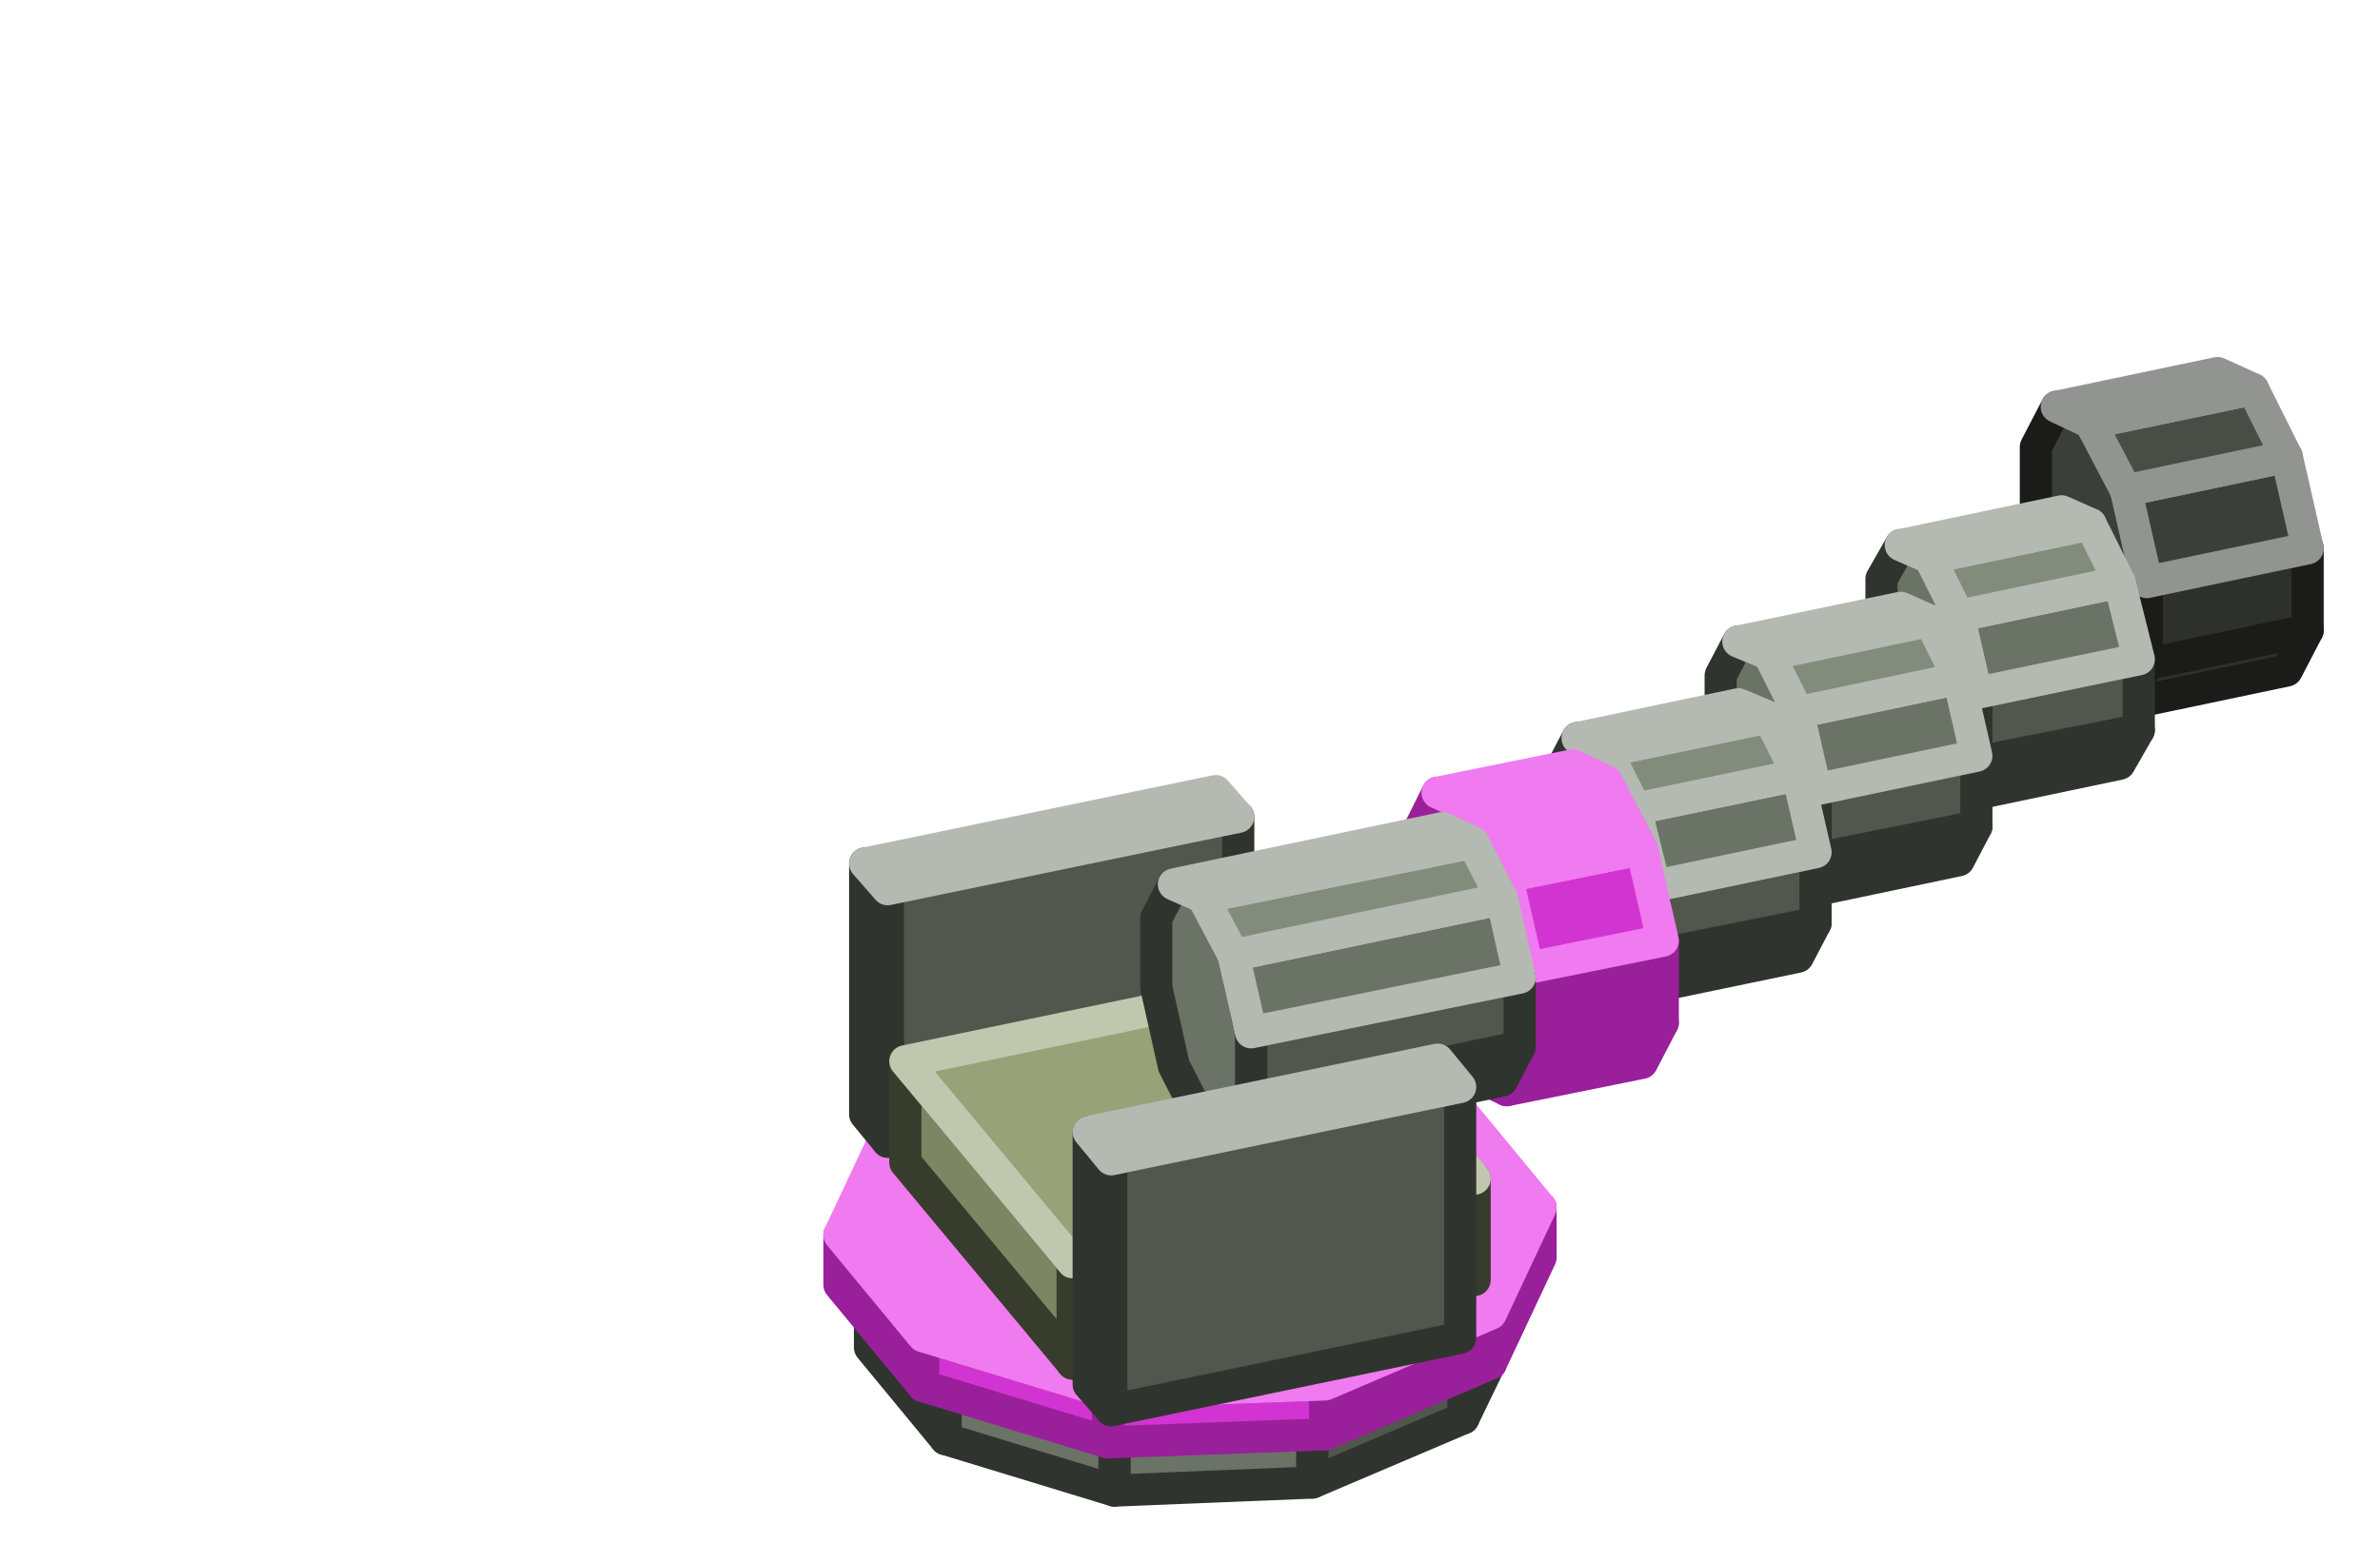
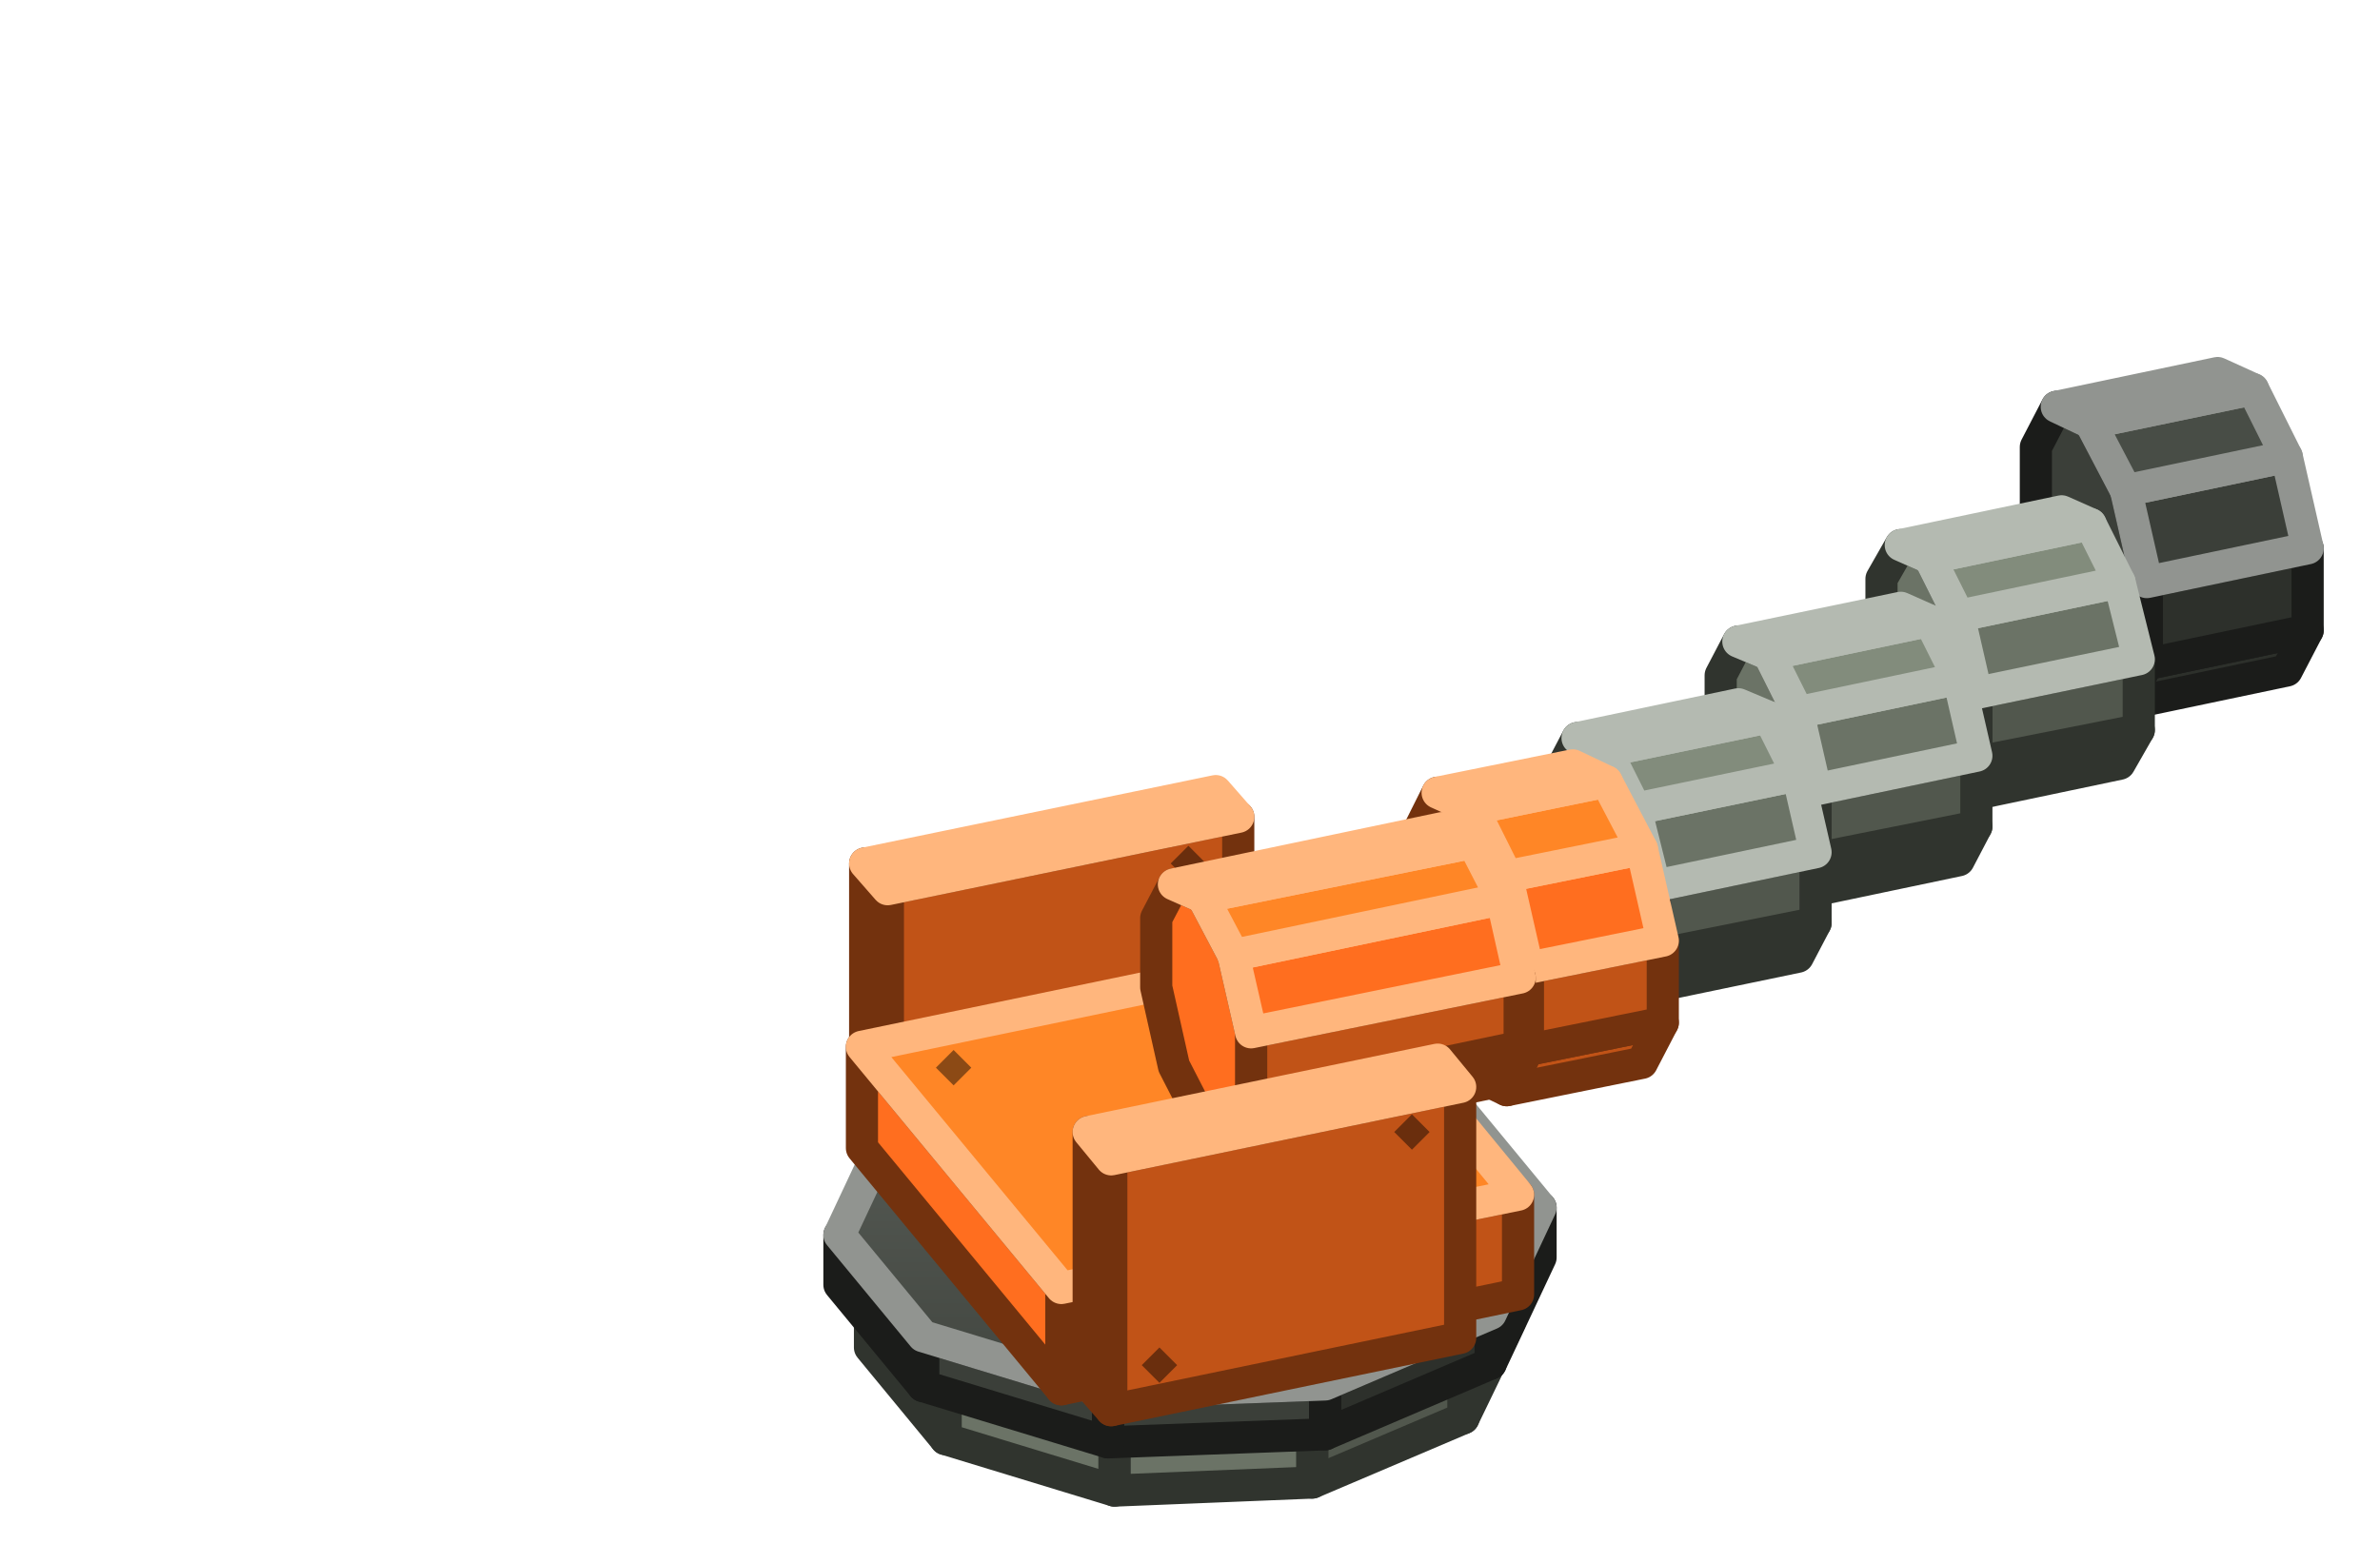
<svg xmlns="http://www.w3.org/2000/svg" width="148" height="96" viewBox="0 0 148 96">
+   <defs>
+     <linearGradient id="s0" x1="0" y1="0" x2="0" y2="1">
+       <stop offset="0" stop-color="#8F9889" />
+       <stop offset="1" stop-color="#778071" />
+     </linearGradient>
+     <linearGradient id="s1" x1="0" y1="0" x2="0" y2="1">
+       <stop offset="0" stop-color="#5A5F59" />
+       <stop offset="1" stop-color="#424640" />
+     </linearGradient>
+   </defs>
  <g stroke-width="2" stroke-linejoin="round">
    <polygon points="132.2,43.8 133.5,41.3 143.5,39.2 142.2,41.7" fill="#2D302B" stroke="#1B1C1A" />
    <polygon points="133.5,41.3 133.5,36.2 143.5,34.1 143.5,39.2" fill="#2D302B" stroke="#1B1C1A" />
    <polygon points="133.5,36.2 132.2,30.5 130,26.3 127.9,25.3 126.6,27.8 126.6,32.9 127.9,38.6 130,42.8 132.2,43.8 133.5,41.3" fill="#3B3F39" stroke="#1B1C1A" />
    <polygon points="133.5,36.2 132.2,30.5 142.2,28.4 143.5,34.1" fill="#3B3F39" stroke="#919490" />
    <polygon points="132.2,30.5 130,26.3 140.1,24.2 142.2,28.4" fill="#484D46" stroke="#919490" />
    <polygon points="130,26.3 127.9,25.3 137.9,23.2 140.1,24.2" fill="#484D46" stroke="#919490" />
    <polygon points="121.8,49.6 122.9,47.4 133,45.4 131.8,47.5" fill="#51574D" stroke="#30342E" />
    <polygon points="122.9,47.4 122.9,43.1 133,41 133,45.4" fill="#51574D" stroke="#30342E" />
    <polygon points="122.9,43.1 121.8,38.3 120,34.7 118.2,33.9 117,36 117,40.3 118.2,45.2 120,48.7 121.8,49.6 122.9,47.4" fill="#6B7366" stroke="#30342E" />
    <polygon points="122.9,43.1 121.8,38.3 131.8,36.2 133,41" fill="#6B7366" stroke="#B4BAB1" />
    <polygon points="121.8,38.3 120,34.7 130,32.6 131.8,36.2" fill="#828C7C" stroke="#B4BAB1" />
    <polygon points="120,34.7 118.2,33.9 128.2,31.8 130,32.6" fill="#828C7C" stroke="#B4BAB1" />
    <polygon points="93.9,82.2 91,88.2 91,84.3 93.9,78.3" fill="#51574D" stroke="#30342E" />
    <polygon points="91,88.2 81.6,92.2 81.6,88.3 91,84.3" fill="#51574D" stroke="#30342E" />
    <polygon points="81.6,92.2 69.3,92.7 69.3,88.8 81.6,88.3" fill="#6B7366" stroke="#30342E" />
    <polygon points="69.3,92.7 58.8,89.5 58.8,85.6 69.3,88.8" fill="#6B7366" stroke="#30342E" />
    <polygon points="58.8,89.5 54.1,83.8 54.1,79.9 58.8,85.6" fill="#6B7366" stroke="#30342E" />
-     <polygon points="93.9,78.3 91,84.3 81.6,88.3 69.3,88.8 58.8,85.6 54.1,79.9 57,73.9 66.4,69.8 78.7,69.4 89.2,72.6" fill="#828C7C" stroke="#B4BAB1" />
+     <polygon points="93.9,78.3 91,84.3 81.6,88.3 69.3,88.8 58.8,85.6 54.1,79.9 57,73.9 66.4,69.8 78.7,69.4 89.2,72.6" fill="url(#s0)" stroke="#B4BAB1" />
    <polygon points="111.8,55.6 112.9,53.4 122.9,51.4 121.8,53.5" fill="#51574D" stroke="#30342E" />
    <polygon points="112.9,53.4 112.9,49.1 122.9,47 122.9,51.4" fill="#51574D" stroke="#30342E" />
    <polygon points="112.9,49.1 111.8,44.3 110,40.7 108.1,39.9 107,42 107,46.3 108.1,51.2 110,54.7 111.8,55.6 112.9,53.4" fill="#6B7366" stroke="#30342E" />
    <polygon points="112.9,49.1 111.8,44.3 121.8,42.2 122.9,47" fill="#6B7366" stroke="#B4BAB1" />
    <polygon points="111.8,44.3 110,40.7 120,38.6 121.8,42.2" fill="#828C7C" stroke="#B4BAB1" />
    <polygon points="110,40.7 108.1,39.9 118.2,37.8 120,38.6" fill="#828C7C" stroke="#B4BAB1" />
    <polygon points="101.7,61.6 102.9,59.4 112.9,57.4 111.8,59.5" fill="#51574D" stroke="#30342E" />
    <polygon points="102.9,59.4 102.9,55.1 112.9,53 112.9,57.4" fill="#51574D" stroke="#30342E" />
    <polygon points="102.9,55.1 101.7,50.3 99.9,46.7 98.1,45.9 97,48 97,52.3 98.1,57.2 99.9,60.7 101.7,61.6 102.9,59.4" fill="#6B7366" stroke="#30342E" />
    <polygon points="102.9,55.1 101.7,50.3 111.8,48.2 112.9,53" fill="#6B7366" stroke="#B4BAB1" />
    <polygon points="101.7,50.3 99.9,46.7 110,44.6 111.8,48.2" fill="#828C7C" stroke="#B4BAB1" />
    <polygon points="99.9,46.7 98.1,45.9 108.1,43.8 110,44.6" fill="#828C7C" stroke="#B4BAB1" />
-     <polygon points="95.8,78.2 92.7,84.8 92.7,81.7 95.8,75.1" fill="#9A1F9A" stroke="#9A1F9A" />
-     <polygon points="92.7,84.8 82.4,89.2 82.4,86.1 92.7,81.7" fill="#9A1F9A" stroke="#9A1F9A" />
-     <polygon points="82.4,89.2 68.9,89.7 68.9,86.6 82.4,86.1" fill="#D234D2" stroke="#9A1F9A" />
-     <polygon points="68.9,89.7 57.4,86.2 57.4,83.1 68.9,86.6" fill="#D234D2" stroke="#9A1F9A" />
-     <polygon points="57.4,86.2 52.2,79.9 52.2,76.8 57.4,83.1" fill="#D234D2" stroke="#9A1F9A" />
-     <polygon points="95.8,75.1 92.7,81.7 82.4,86.1 68.9,86.6 57.4,83.1 52.2,76.8 55.3,70.2 65.6,65.8 79.1,65.3 90.6,68.8" fill="#F07AF0" stroke="#F07AF0" />
-     <polygon points="77,66.5 55.2,71 55.2,55.3 77,50.8" fill="#51574D" stroke="#30342E" />
-     <polygon points="55.2,71 53.8,69.3 53.8,53.7 55.2,55.3" fill="#6B7366" stroke="#30342E" />
-     <polygon points="77,50.8 55.2,55.3 53.8,53.7 75.6,49.2" fill="#828C7C" stroke="#B4BAB1" />
-     <polygon points="93.7,67.8 95,65.3 103.4,63.6 102.1,66.1" fill="#9A1F9A" stroke="#9A1F9A" />
-     <polygon points="95,65.3 95,60.2 103.4,58.5 103.4,63.6" fill="#9A1F9A" stroke="#9A1F9A" />
-     <polygon points="95,60.2 93.7,54.5 91.6,50.3 89.4,49.3 88.1,51.9 88.1,57 89.4,62.7 91.6,66.8 93.7,67.8 95,65.3" fill="#D234D2" stroke="#9A1F9A" />
-     <polygon points="95,60.2 93.7,54.5 102.1,52.8 103.4,58.5" fill="#D234D2" stroke="#F07AF0" />
-     <polygon points="93.7,54.5 91.6,50.3 99.9,48.6 102.1,52.8" fill="#F07AF0" stroke="#F07AF0" />
-     <polygon points="91.6,50.3 89.4,49.3 97.8,47.6 99.9,48.6" fill="#F07AF0" stroke="#F07AF0" />
-     <polygon points="91.7,79.6 66.7,84.8 66.7,78.5 91.7,73.3" fill="#5F654A" stroke="#383C2C" />
-     <polygon points="66.7,84.8 56.3,72.3 56.3,66 66.7,78.5" fill="#7D8562" stroke="#383C2C" />
-     <polygon points="91.7,73.3 66.7,78.5 56.3,66 81.3,60.8" fill="#98A278" stroke="#C1C7AE" />
-     <polygon points="76.7,70.7 77.8,68.6 94.5,65.1 93.4,67.2" fill="#51574D" stroke="#30342E" />
-     <polygon points="77.8,68.6 77.8,64.2 94.5,60.8 94.5,65.1" fill="#51574D" stroke="#30342E" />
-     <polygon points="77.8,64.2 76.7,59.4 74.8,55.8 73,55 71.9,57.1 71.9,61.4 73,66.3 74.8,69.8 76.7,70.7 77.8,68.6" fill="#6B7366" stroke="#30342E" />
-     <polygon points="77.8,64.2 76.7,59.4 93.4,55.9 94.5,60.8" fill="#6B7366" stroke="#B4BAB1" />
-     <polygon points="76.7,59.4 74.8,55.8 91.6,52.4 93.4,55.9" fill="#828C7C" stroke="#B4BAB1" />
-     <polygon points="74.8,55.8 73,55 89.7,51.5 91.6,52.4" fill="#828C7C" stroke="#B4BAB1" />
-     <polygon points="90.8,83.2 69.1,87.7 69.1,72.1 90.8,67.6" fill="#51574D" stroke="#30342E" />
-     <polygon points="69.1,87.7 67.7,86.1 67.7,70.4 69.1,72.1" fill="#6B7366" stroke="#30342E" />
-     <polygon points="90.8,67.6 69.1,72.1 67.7,70.4 89.4,65.9" fill="#828C7C" stroke="#B4BAB1" />
+     <polygon points="95.8,78.2 92.7,84.8 92.7,81.7 95.8,75.1" fill="#2D302B" stroke="#1B1C1A" />
+     <polygon points="92.7,84.8 82.4,89.2 82.4,86.1 92.7,81.7" fill="#2D302B" stroke="#1B1C1A" />
+     <polygon points="82.4,89.2 68.9,89.7 68.9,86.6 82.4,86.1" fill="#3B3F39" stroke="#1B1C1A" />
+     <polygon points="68.9,89.7 57.4,86.2 57.4,83.1 68.9,86.6" fill="#3B3F39" stroke="#1B1C1A" />
+     <polygon points="57.4,86.2 52.2,79.9 52.2,76.8 57.4,83.1" fill="#3B3F39" stroke="#1B1C1A" />
+     <polygon points="95.8,75.1 92.7,81.7 82.4,86.1 68.9,86.6 57.4,83.1 52.2,76.8 55.3,70.2 65.6,65.8 79.1,65.3 90.6,68.8" fill="url(#s1)" stroke="#919490" />
+     <polygon points="77,66.5 55.2,71 55.2,55.3 77,50.8" fill="#C15317" stroke="#73320E" />
+     <polygon points="72.8,53.7 73.9,52.6 75,53.7 73.9,54.8" fill="#000000" fill-opacity="0.45" />
+     <polygon points="57.2,68.2 58.3,67.1 59.4,68.2 58.3,69.3" fill="#000000" fill-opacity="0.45" />
+     <polygon points="55.2,71 53.8,69.3 53.8,53.7 55.2,55.3" fill="#FF6E1F" stroke="#73320E" />
+     <polygon points="77,50.8 55.2,55.3 53.8,53.7 75.6,49.2" fill="#FF8626" stroke="#FFB67D" />
+     <polygon points="93.7,67.8 95,65.3 103.4,63.6 102.1,66.1" fill="#C15317" stroke="#73320E" />
+     <polygon points="95,65.3 95,60.2 103.4,58.5 103.4,63.6" fill="#C15317" stroke="#73320E" />
+     <polygon points="95,60.2 93.7,54.5 91.6,50.3 89.4,49.3 88.1,51.9 88.1,57 89.4,62.7 91.6,66.8 93.7,67.8 95,65.3" fill="#FF6E1F" stroke="#73320E" />
+     <polygon points="95,60.2 93.7,54.5 102.1,52.8 103.4,58.5" fill="#FF6E1F" stroke="#FFB67D" />
+     <polygon points="93.7,54.5 91.6,50.3 99.9,48.6 102.1,52.8" fill="#FF8626" stroke="#FFB67D" />
+     <polygon points="91.6,50.3 89.4,49.3 97.8,47.6 99.9,48.6" fill="#FF8626" stroke="#FFB67D" />
+     <polygon points="94.4,80.5 66,86.4 66,80.1 94.4,74.3" fill="#C15317" stroke="#73320E" />
+     <polygon points="66,86.4 53.6,71.4 53.6,65.1 66,80.1" fill="#FF6E1F" stroke="#73320E" />
+     <polygon points="94.4,74.3 66,80.1 53.6,65.1 82,59.2" fill="#FF8626" stroke="#FFB67D" />
+     <polygon points="87.6,73 88.7,71.9 89.8,73 88.7,74.1" fill="#000000" fill-opacity="0.45" />
+     <polygon points="58.2,66.4 59.3,65.3 60.4,66.4 59.3,67.5" fill="#000000" fill-opacity="0.45" />
+     <polygon points="76.7,70.7 77.8,68.6 94.5,65.1 93.4,67.2" fill="#C15317" stroke="#73320E" />
+     <polygon points="77.8,68.6 77.8,64.2 94.5,60.8 94.5,65.1" fill="#C15317" stroke="#73320E" />
+     <polygon points="77.8,64.2 76.7,59.4 74.8,55.8 73,55 71.9,57.1 71.9,61.4 73,66.3 74.8,69.8 76.7,70.7 77.8,68.6" fill="#FF6E1F" stroke="#73320E" />
+     <polygon points="77.8,64.2 76.7,59.4 93.4,55.9 94.5,60.8" fill="#FF6E1F" stroke="#FFB67D" />
+     <polygon points="76.7,59.4 74.8,55.8 91.6,52.4 93.4,55.9" fill="#FF8626" stroke="#FFB67D" />
+     <polygon points="74.8,55.8 73,55 89.7,51.5 91.6,52.4" fill="#FF8626" stroke="#FFB67D" />
+     <polygon points="90.8,83.2 69.1,87.7 69.1,72.1 90.8,67.6" fill="#C15317" stroke="#73320E" />
+     <polygon points="86.7,70.4 87.8,69.3 88.9,70.4 87.8,71.5" fill="#000000" fill-opacity="0.45" />
+     <polygon points="71,84.9 72.1,83.8 73.2,84.9 72.1,86" fill="#000000" fill-opacity="0.45" />
+     <polygon points="69.1,87.7 67.7,86.1 67.7,70.4 69.1,72.1" fill="#FF6E1F" stroke="#73320E" />
+     <polygon points="90.8,67.6 69.1,72.1 67.7,70.4 89.4,65.9" fill="#FF8626" stroke="#FFB67D" />
  </g>
</svg>
